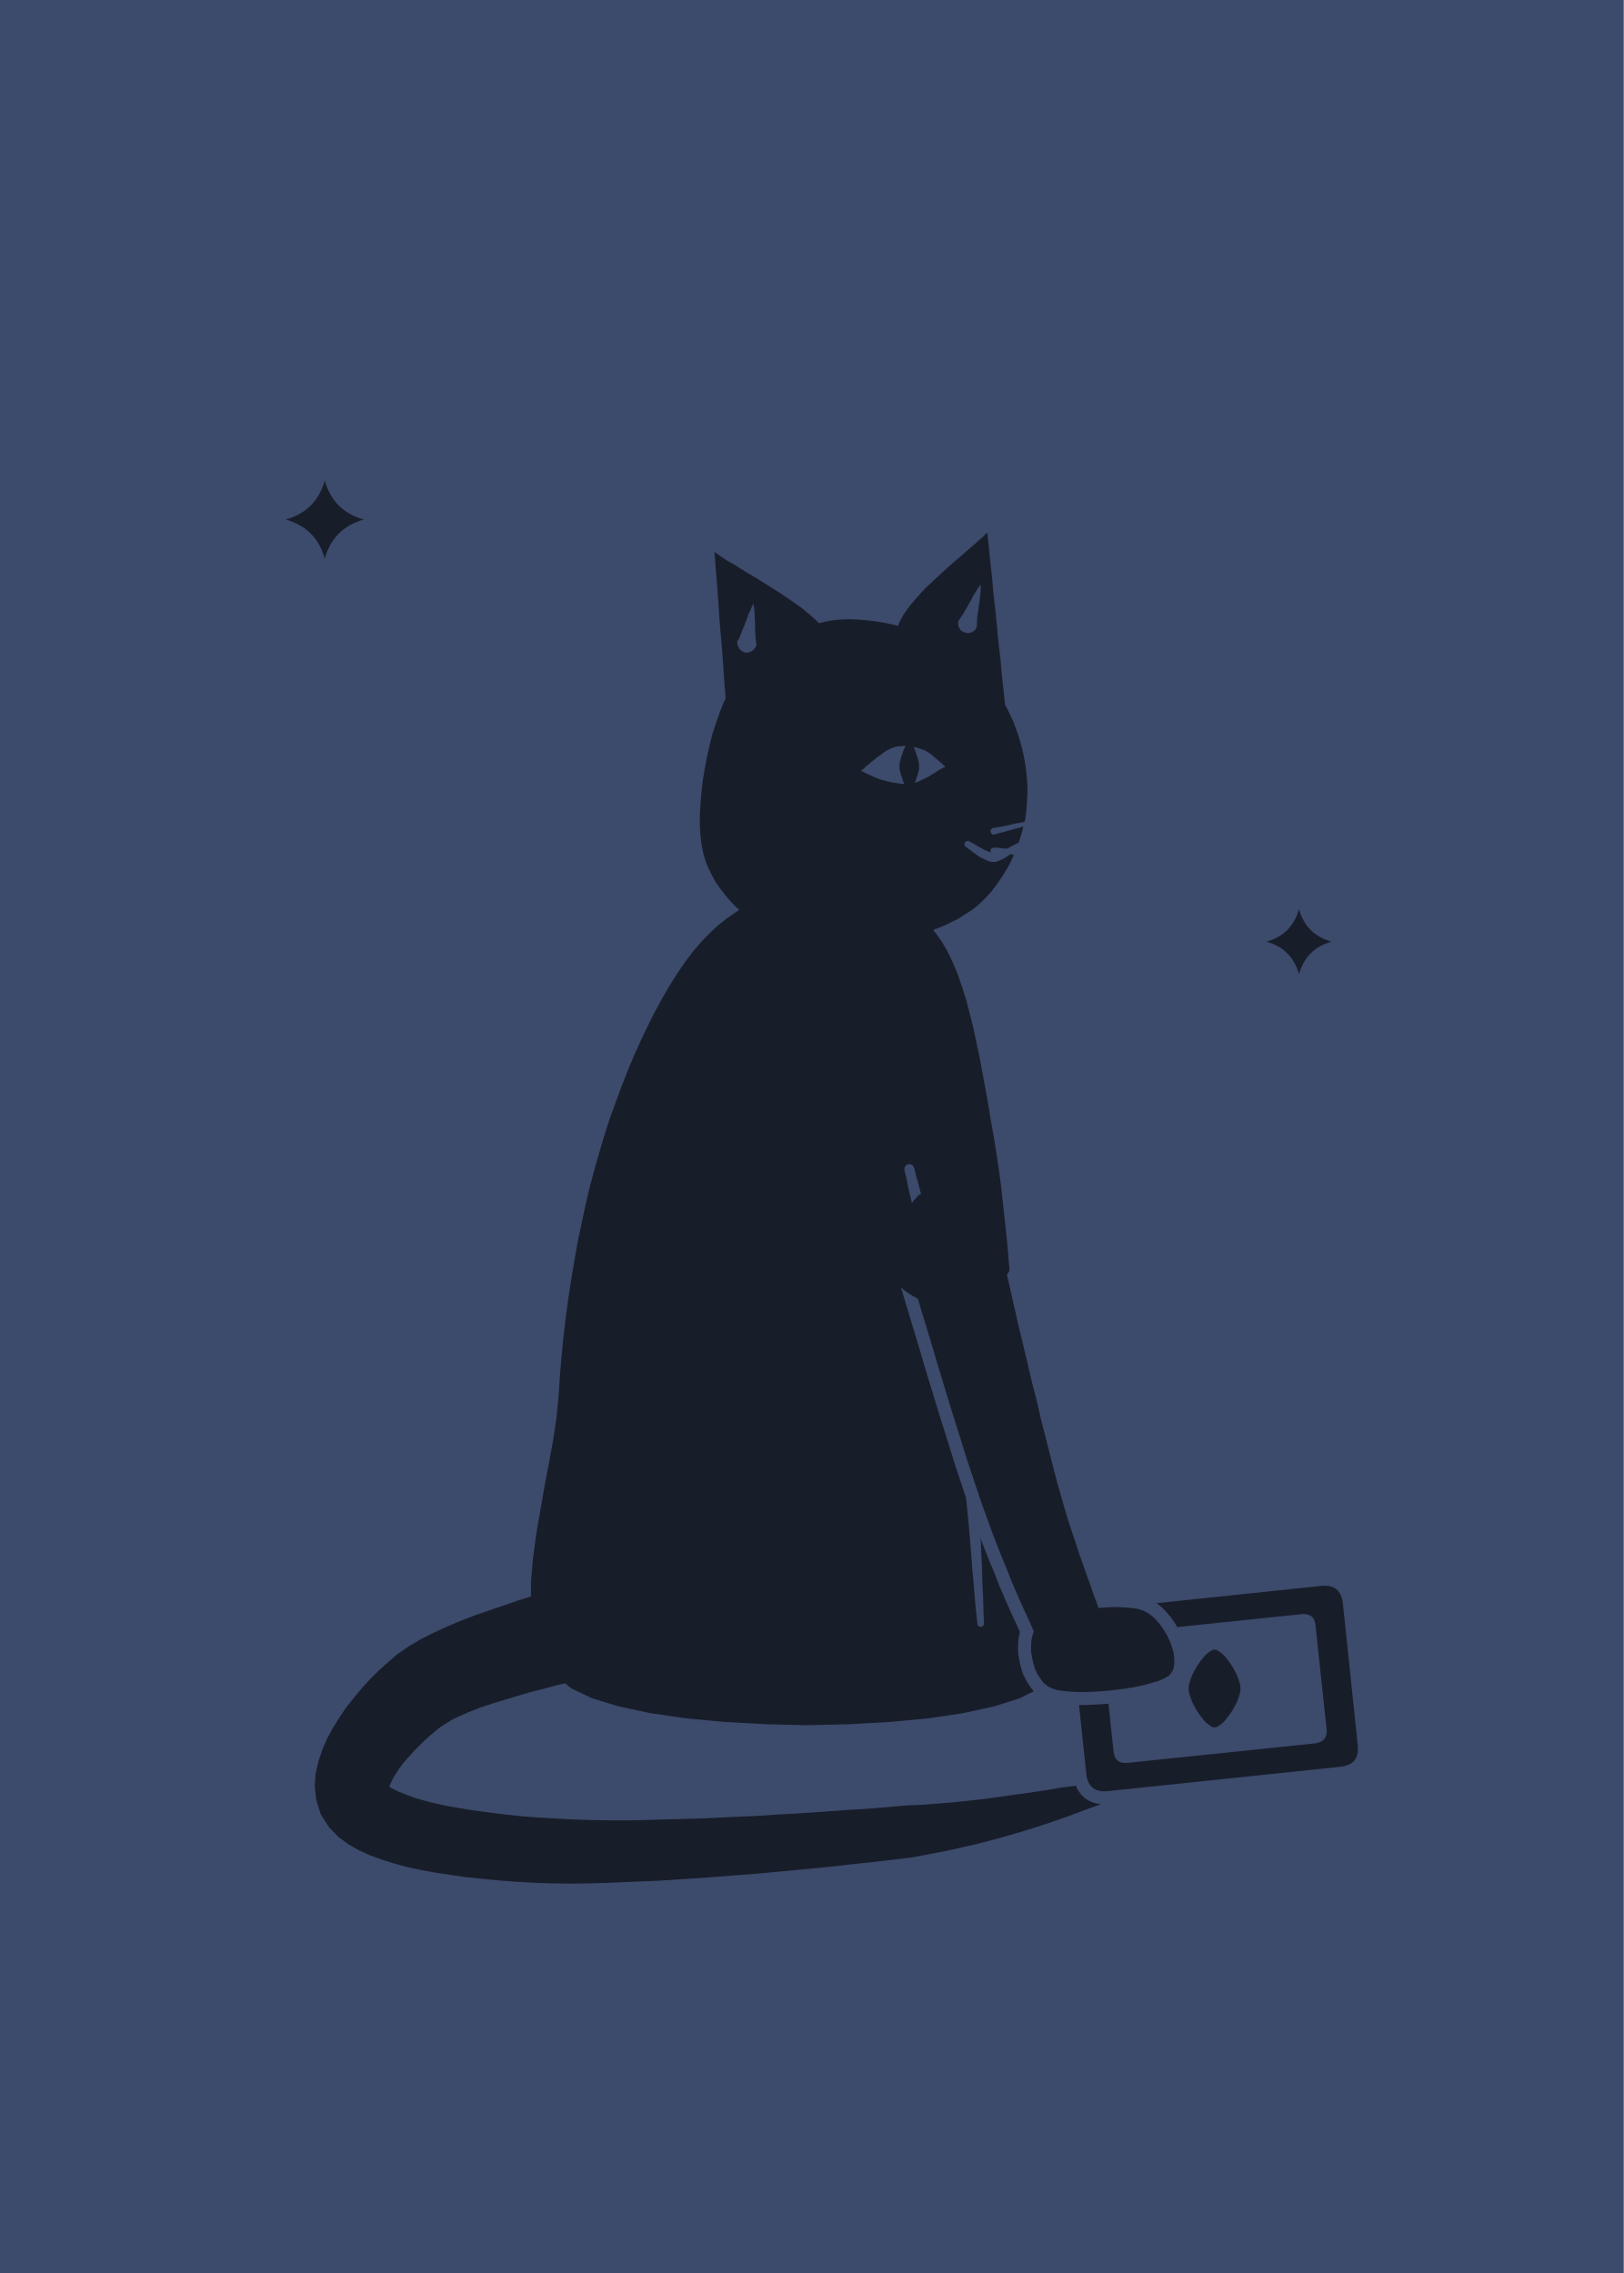
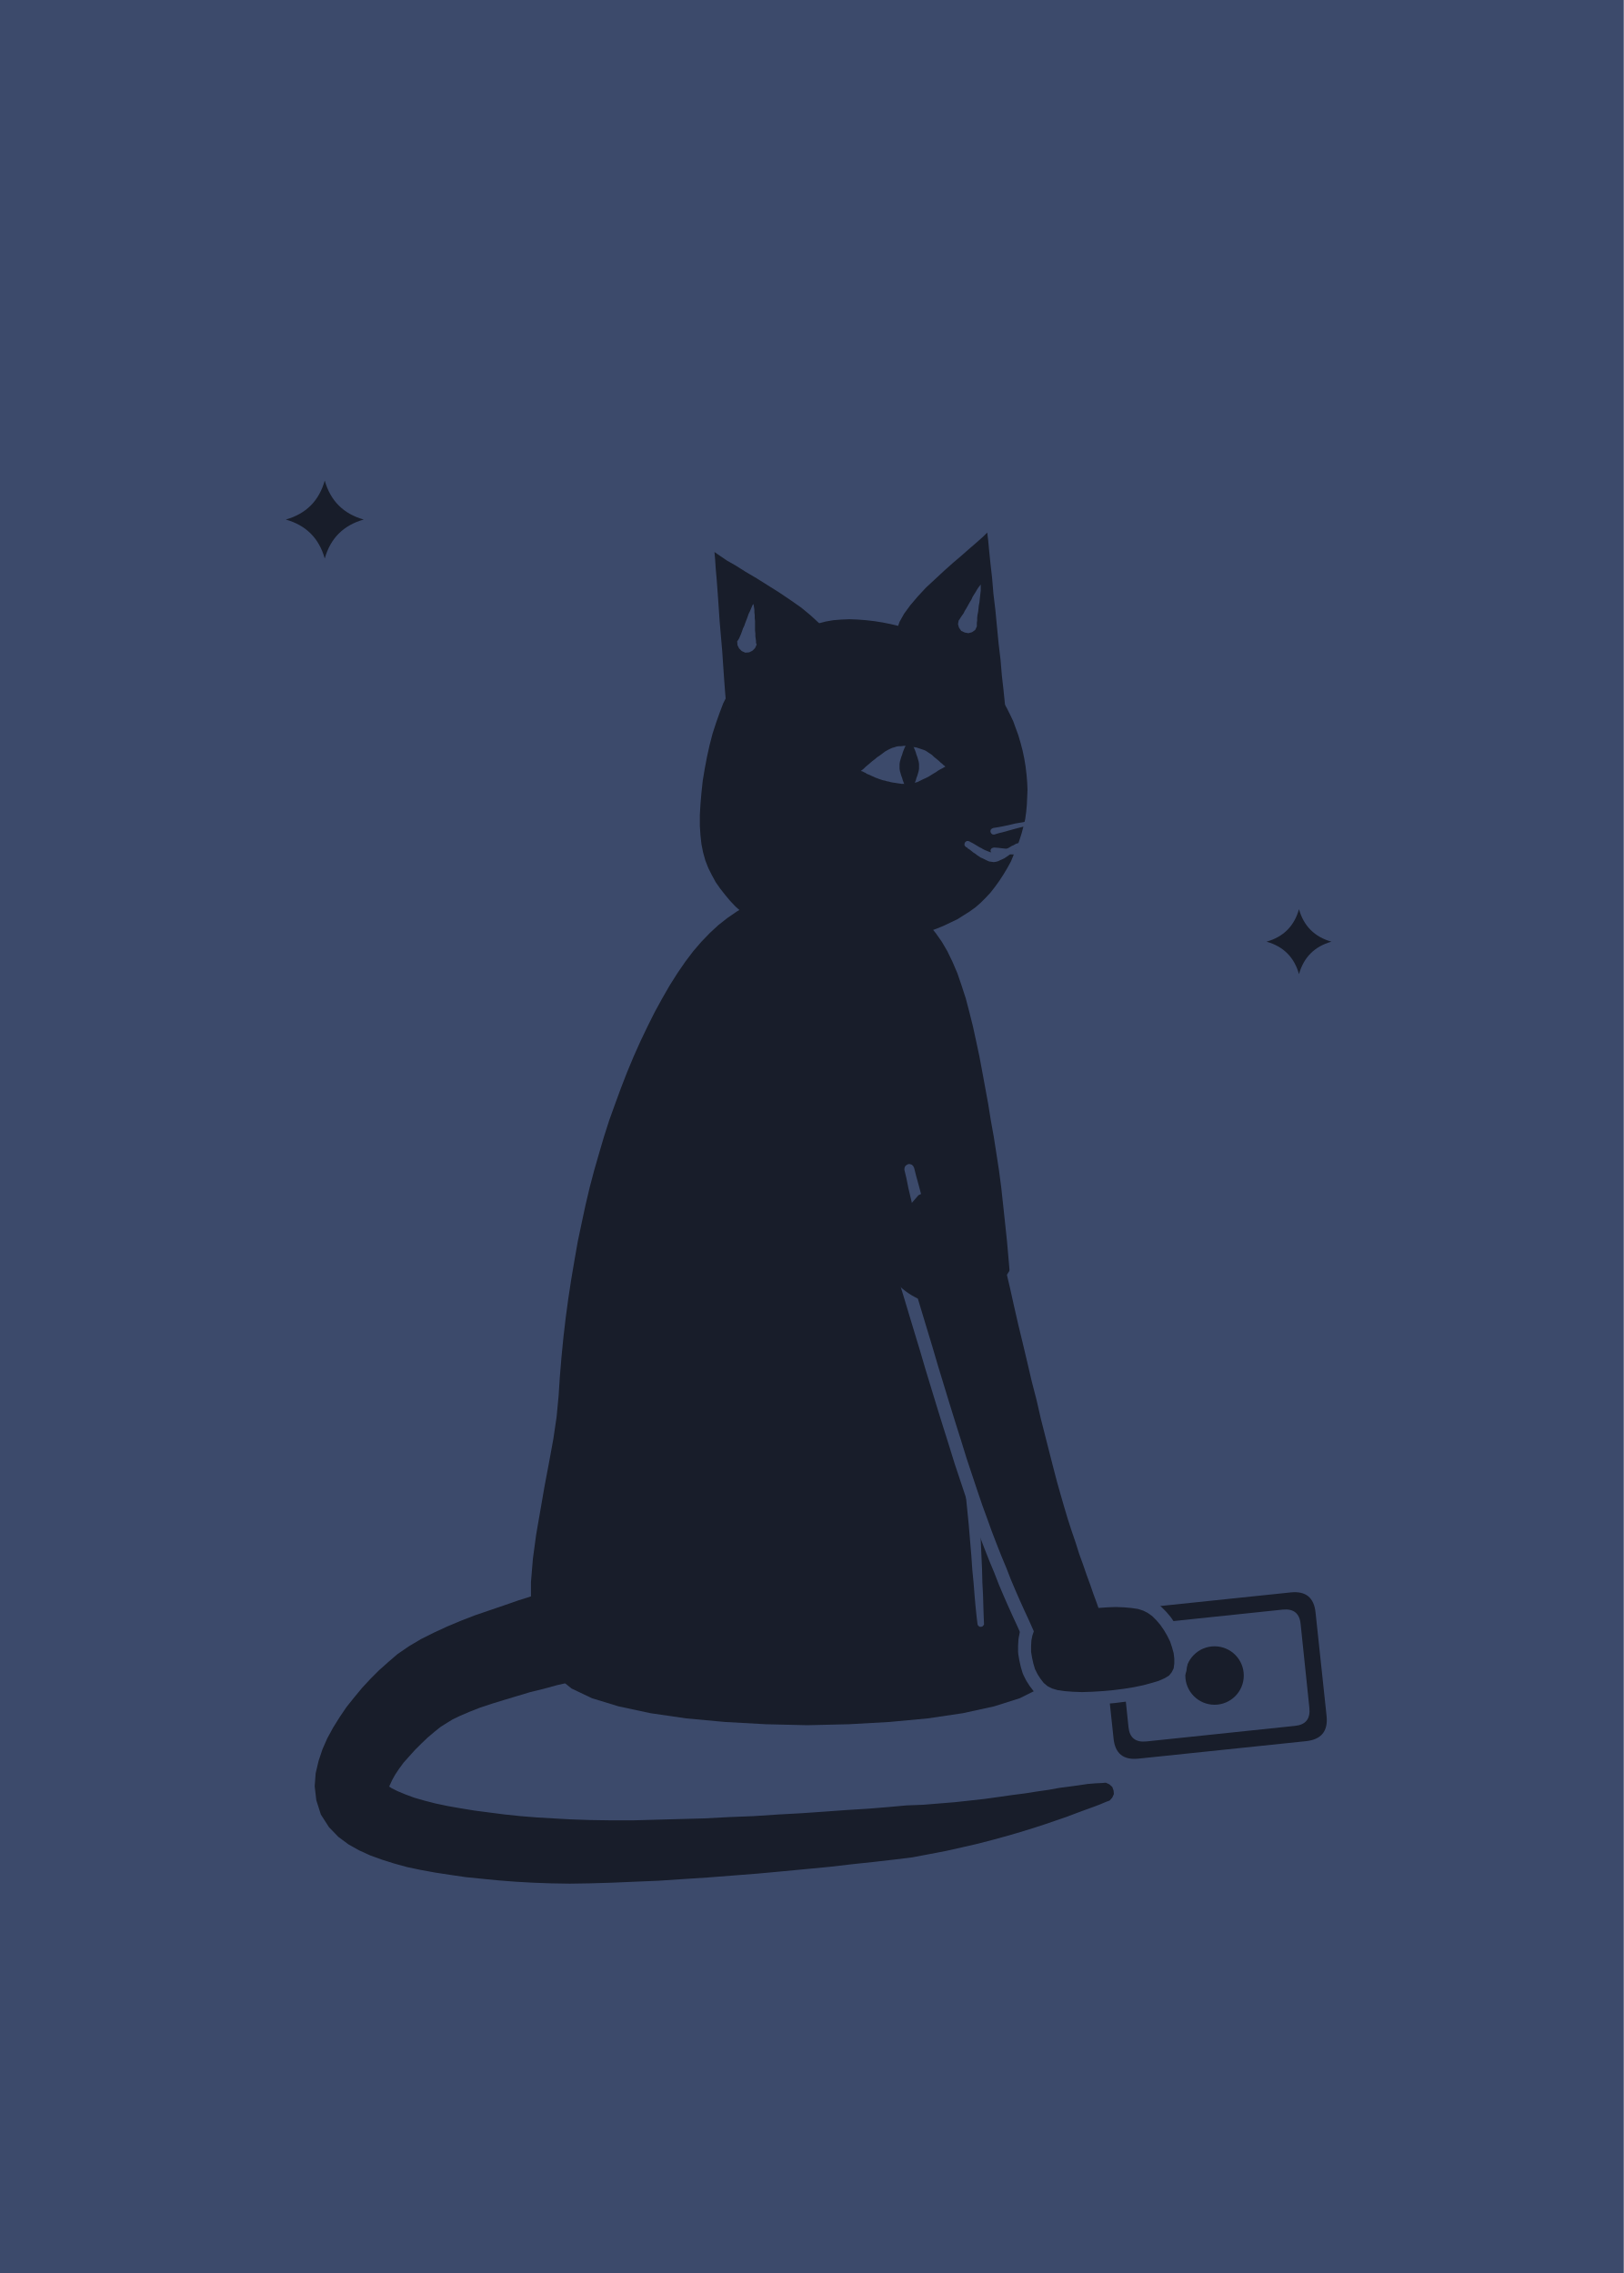
<svg xmlns="http://www.w3.org/2000/svg" viewBox="0 0 500 700">
  <rect width="500" height="700" fill="#3c4a6b" />
  <g transform="translate(-20 -40)">
    <path d="M120 188Q122.64 197.36 132 200Q122.64 202.64 120 212Q117.36 202.64 108 200Q117.36 197.36 120 188Z" fill="#181d2a" />
    <path d="M420 320Q422.2 327.8 430 330Q422.2 332.2 420 340Q417.8 332.2 410 330Q417.8 327.8 420 320Z" fill="#181d2a" />
    <path d="M196 560L191.4 556.3L187.9 551.8L185.6 546.5L184.1 540.6L183.5 534.1L183.5 527.2L184.1 520L185.1 512.6L186.4 505.1L187.7 497.6L189.1 490.2L190.4 483.1L191.4 476.3L192 470L192.4 463.9L192.9 457.9L193.5 451.8L194.2 445.8L195 439.9L195.9 434L196.9 428.1L197.9 422.4L199.1 416.7L200.3 411.1L201.6 405.6L203 400.3L204.5 395.1L206 390L207.6 385L209.4 380L211.2 375.1L213.1 370.2L215.1 365.4L217.2 360.7L219.4 356.1L221.6 351.7L223.9 347.5L226.2 343.5L228.6 339.7L231 336.2L233.5 332.9L236 330L238.6 327.3L241.2 324.9L244 322.7L246.9 320.7L249.8 319L252.8 317.5L255.8 316.1L258.8 315L261.7 314L264.7 313.3L267.6 312.7L270.5 312.3L273.3 312.1L276 312L278.7 312.1L281.3 312.3L284 312.7L286.7 313.3L289.3 314L291.9 315L294.5 316.1L297 317.5L299.4 319L301.8 320.7L304 322.7L306.1 324.9L308.1 327.3L310 330L311.7 332.9L313.3 336.2L314.8 339.7L316.1 343.5L317.4 347.5L318.5 351.7L319.6 356.1L320.6 360.7L321.6 365.4L322.5 370.2L323.4 375.1L324.3 380L325.1 385L326 390L326.8 395.1L327.6 400.3L328.3 405.6L328.9 411.1L329.5 416.7L330.1 422.4L330.6 428.1L331.1 434L331.6 439.9L332.1 445.8L332.6 451.8L333 457.9L333.5 463.9L334 470L334.8 476.3L336.3 483.1L338.1 490.2L340.2 497.6L342.4 505.1L344.6 512.6L346.5 520L348 527.2L349 534.1L349.3 540.6L348.7 546.5L347 551.8L344.2 556.3L340 560L334 563L326.1 565.5L316.5 567.6L305.7 569.2L293.9 570.3L281.4 571L268.6 571.3L255.8 571L243.2 570.3L231.3 569.2L220.3 567.6L210.5 565.5L202.3 563Z" fill="#181d2a" />
    <path d="M236 300L235.7 297.3L235.5 294.3L235.5 291L235.7 287.6L236 284.1L236.4 280.4L237 276.8L237.7 273.1L238.5 269.5L239.4 266L240.5 262.6L241.6 259.5L242.7 256.6L244 254L245.4 251.6L246.9 249.4L248.6 247.2L250.4 245.2L252.3 243.3L254.3 241.5L256.4 239.9L258.5 238.3L260.7 237L263 235.7L265.2 234.6L267.5 233.6L269.8 232.7L272 232L274.3 231.4L276.6 231L279.1 230.8L281.6 230.7L284.1 230.8L286.7 231L289.3 231.3L291.8 231.7L294.3 232.2L296.8 232.8L299.3 233.5L301.6 234.3L303.9 235.1L306 236L308.1 237L310.1 238.1L312.1 239.3L314.1 240.7L316 242.1L317.9 243.6L319.8 245.3L321.5 246.9L323.2 248.7L324.7 250.5L326.2 252.3L327.6 254.2L328.9 256.1L330 258L331 260L332 262.1L332.8 264.3L333.6 266.5L334.3 268.9L334.9 271.2L335.4 273.6L335.8 276L336.1 278.5L336.3 280.9L336.4 283.2L336.3 285.6L336.2 287.8L336 290L335.7 292.2L335.2 294.3L334.6 296.6L333.9 298.8L333.1 301L332.2 303.1L331.3 305.3L330.2 307.3L329 309.3L327.7 311.3L326.4 313.1L325 314.9L323.5 316.5L322 318L320.4 319.4L318.6 320.7L316.7 321.9L314.8 323.1L312.7 324.1L310.6 325.1L308.4 326L306.1 326.8L303.8 327.6L301.5 328.2L299.1 328.8L296.7 329.3L294.4 329.7L292 330L289.6 330.3L287 330.5L284.4 330.6L281.7 330.7L278.9 330.7L276.2 330.6L273.4 330.4L270.6 330.1L267.9 329.7L265.3 329.2L262.8 328.6L260.4 327.9L258.1 327L256 326L254 324.9L252.1 323.6L250.2 322.2L248.3 320.8L246.5 319.2L244.8 317.4L243.3 315.6L241.8 313.7L240.4 311.7L239.2 309.5L238.1 307.3L237.2 305L236.5 302.5Z" fill="#181d2a" />
    <path d="M244 262L243.8 259.8L243.6 256.8L243.3 253.4L243 249.4L242.7 245.1L242.4 240.6L242 236L241.6 231.4L241.3 226.9L241 222.6L240.7 218.6L240.4 215.2L240.2 212.2L240 210L241.6 211.1L243.8 212.6L246.6 214.2L249.6 216.1L253 218.1L256.5 220.3L260 222.5L263.4 224.8L266.7 227.1L269.6 229.5L272.1 231.8L274.1 234L275.4 236.1L276 238L275.7 239.9L274.7 241.8L273.1 243.8L270.9 245.8L268.3 247.9L265.4 249.8L262.3 251.8L259 253.6L255.9 255.4L252.8 257L250 258.5L247.5 259.9L245.5 261L244 262Z" fill="#181d2a" />
    <path d="M324 204L324.3 206.5L324.6 209.7L325 213.6L325.5 218L325.9 222.8L326.5 227.8L327 233L327.5 238.2L328.1 243.2L328.5 248L329 252.4L329.4 256.3L329.7 259.5L330 262L328.5 261L326.4 259.7L323.8 258.3L321 256.6L317.8 254.9L314.6 253L311.3 251L308 248.9L305 246.8L302.2 244.6L299.8 242.4L297.9 240.3L296.6 238.1L296 236L296.2 233.8L297 231.5L298.4 229L300.3 226.4L302.6 223.7L305.1 221L307.9 218.4L310.7 215.8L313.5 213.3L316.2 211L318.7 208.8L320.9 206.9L322.7 205.3L324 204Z" fill="#181d2a" />
    <path d="M201.3 525.8L199.5 526.5L197.3 527.3L194.5 528.2L191.2 529.2L187.6 530.4L183.6 531.6L179.5 532.9L175.2 534.4L170.8 535.9L166.4 537.4L162 539.1L157.7 540.9L153.6 542.8L149.6 544.8L145.9 547L142.4 549.4L139.5 551.9L136.7 554.4L134.1 557L131.5 559.8L129.1 562.7L126.7 565.7L124.6 568.8L122.6 572L120.8 575.3L119.3 578.7L118.1 582.3L117.2 586.1L116.9 590.1L117.4 594.4L118.8 598.8L121.3 602.7L124.2 605.7L127.3 608L130.5 609.8L134 611.4L137.6 612.7L141.4 613.9L145.4 615L149.7 615.9L154.1 616.7L158.7 617.4L163.5 618.1L168.5 618.6L173.6 619.1L178.8 619.5L184.1 619.8L189.6 620L195.4 620.1L201.7 620L208.4 619.8L215.4 619.5L222.7 619.2L230.2 618.7L237.9 618.2L245.6 617.6L253.3 617L260.9 616.3L268.3 615.6L275.6 614.9L282.5 614.1L289.1 613.4L295.2 612.7L300.9 612L306.2 611L311.4 610L316.3 608.9L321.1 607.8L325.7 606.6L330.1 605.4L334.2 604.2L338.1 603L341.8 601.8L345.3 600.6L348.5 599.5L351.4 598.4L354.1 597.4L356.6 596.5L358.7 595.7L360.6 594.9L361.7 594.5L362.5 593.6L363 592.5L362.9 591.4L362.5 590.3L361.6 589.5L360.5 589L359.4 589.1L357.3 589.2L354.9 589.4L352.2 589.8L349.3 590.2L346.2 590.6L342.9 591.2L339.4 591.7L335.6 592.3L331.7 592.8L327.5 593.4L323.2 594L318.7 594.5L314.1 595L309.2 595.4L304.3 595.8L299.1 596L293.6 596.5L287.5 597L281 597.4L274.1 597.9L266.9 598.4L259.6 598.8L252 599.3L244.4 599.6L236.8 600L229.3 600.2L222 600.4L214.9 600.6L208.1 600.6L201.7 600.5L195.8 600.3L190.4 600L185.3 599.7L180.3 599.3L175.5 598.8L170.8 598.2L166.2 597.6L161.9 596.9L157.9 596.2L154.1 595.4L150.6 594.5L147.5 593.6L144.8 592.6L142.4 591.6L140.6 590.7L139.4 589.9L138.7 589.3L138.7 589.3L139.2 589.8L139.5 590.5L139.7 590.7L139.8 590.3L140.2 589.4L140.8 588.1L141.7 586.5L142.9 584.7L144.3 582.8L146 580.9L147.8 578.9L149.7 577L151.7 575.1L153.7 573.4L155.7 571.8L157.6 570.6L159.4 569.5L161.7 568.4L164.5 567.2L167.8 565.9L171.4 564.7L175.3 563.5L179.3 562.3L183.3 561.1L187.4 560.1L191.4 559L195.3 558.1L199 557.2L202.4 556.4L205.6 555.6L208.4 554.9L210.7 554.2L215.8 551.4L219.4 546.7L221 541.1L220.2 535.3L217.4 530.2L212.7 526.6L207.1 525Z" fill="#181d2a" />
    <path d="M285.1 277.4L285.5 277.1L286 276.7L286.5 276.2L287.2 275.6L287.8 275.1L288.6 274.4L289.4 273.8L290.1 273.2L291 272.6L291.8 272L292.6 271.4L293.3 271L294.1 270.6L294.8 270.3L295.5 270.1L296.1 269.9L296.8 269.8L297.5 269.8L298.2 269.7L298.9 269.7L299.6 269.8L300.2 269.8L300.9 270L301.5 270.1L302.2 270.2L302.8 270.4L303.4 270.6L304 270.8L304.6 271L305.2 271.3L305.8 271.7L306.4 272.1L307 272.5L307.5 273L308.1 273.5L308.6 273.9L309.2 274.4L309.6 274.8L310.1 275.2L310.5 275.6L310.8 275.8L311.1 276.1L310.7 276.3L310.2 276.6L309.6 276.9L308.9 277.3L308.2 277.8L307.5 278.2L306.7 278.7L305.9 279.2L305.1 279.6L304.2 280L303.4 280.4L302.6 280.8L301.9 281L301.2 281.2L300.5 281.3L299.8 281.4L299.1 281.5L298.4 281.4L297.7 281.4L297 281.3L296.3 281.2L295.7 281.1L295 281L294.4 280.9L293.7 280.7L293.1 280.6L292.5 280.4L291.9 280.3L291.3 280.1L290.7 279.9L290.2 279.7L289.6 279.5L289 279.2L288.5 279L287.9 278.7L287.4 278.5L286.9 278.3L286.5 278L286 277.8L285.7 277.6L285.3 277.5L285.1 277.4Z" fill="#3c4a6b" />
    <path d="M317.5 300.9L317.8 301L318 301.3L318.4 301.5L318.8 301.8L319.3 302.2L319.8 302.6L320.3 302.9L320.8 303.3L321.4 303.7L322 304.1L322.7 304.4L323.3 304.7L323.9 305L324.6 305.3L325.3 305.4L326 305.5L326.7 305.4L327.4 305.2L328 304.9L328.7 304.6L329.3 304.3L329.9 303.9L330.5 303.5L331 303.1L331.6 302.7L332.1 302.3L332.5 301.9L333 301.5L333.4 301.2L333.7 300.9L334 300.6L334.2 300.4L334.4 300.3L334.5 300.1L334.5 299.9L334.4 299.8L334.3 299.6L334.1 299.5L333.9 299.5L333.8 299.6L333.4 299.7L333 299.8L332.6 300L332.1 300.3L331.6 300.5L331.1 300.8L330.6 301.1L330 301.4L329.4 301.7L328.8 301.9L328.3 302.1L327.7 302.3L327.2 302.4L326.7 302.5L326.3 302.5L326 302.5L325.7 302.5L325.3 302.5L324.8 302.4L324.3 302.2L323.8 302L323.3 301.8L322.7 301.5L322.2 301.2L321.6 300.9L321.1 300.6L320.6 300.3L320.1 300L319.6 299.7L319.2 299.5L318.8 299.3L318.5 299.1L318.1 299L317.7 299L317.4 299.2L317.1 299.5L317 299.9L317 300.3L317.2 300.6Z" fill="#3c4a6b" />
    <path d="M326.2 297L327.5 296.6L329.1 296.2L330.9 295.7L333.1 295.1L335.4 294.5L337.9 293.8L340.5 293.2L343.1 292.5L345.7 291.8L348.3 291.1L350.8 290.5L353.2 289.9L355.3 289.3L357.2 288.8L358.8 288.4L360 288L360 288L358.7 288.2L357.1 288.6L355.2 288.9L353 289.4L350.7 289.9L348.2 290.4L345.5 291L342.9 291.5L340.2 292.1L337.6 292.6L335.1 293.2L332.7 293.6L330.6 294.1L328.7 294.5L327 294.8L325.8 295L325.4 295.2L325.1 295.5L325 295.8L325 296.2L325.2 296.6L325.5 296.9L325.8 297Z" fill="#3c4a6b" />
    <path d="M325.9 303L327.3 303L329 303L331 303.1L333.3 303.2L335.8 303.2L338.4 303.3L341.2 303.4L344 303.5L346.8 303.6L349.5 303.7L352.2 303.8L354.7 303.8L357 303.9L359 304L360.7 304L362 304L362 304L360.7 303.9L359 303.7L357 303.5L354.7 303.3L352.2 303.1L349.6 302.9L346.8 302.7L344 302.5L341.2 302.3L338.5 302.1L335.8 301.9L333.4 301.7L331.1 301.5L329.1 301.3L327.4 301.1L326.1 301L325.7 301.1L325.3 301.3L325.1 301.6L325 301.9L325.1 302.3L325.3 302.7L325.6 302.9Z" fill="#3c4a6b" />
    <path d="M253 238.5L252.8 238L252.8 237.4L252.7 236.7L252.6 235.9L252.6 235.1L252.5 234.2L252.5 233.2L252.5 232.2L252.5 231.3L252.4 230.3L252.4 229.4L252.3 228.6L252.3 227.8L252.2 227.1L252.1 226.5L252 226L252 226L251.7 226.4L251.5 226.9L251.2 227.6L250.9 228.3L250.5 229.1L250.2 230L249.9 230.8L249.5 231.8L249.2 232.7L248.8 233.5L248.5 234.4L248.2 235.2L247.9 235.9L247.6 236.6L247.3 237.1L247 237.5L247.1 238.7L247.6 239.7L248.4 240.5L249.5 241L250.7 240.9L251.7 240.4L252.5 239.6Z" fill="#3c4a6b" />
    <path d="M320.8 232.9L320.8 232.4L320.8 231.8L320.9 231.1L320.9 230.3L321 229.4L321.2 228.4L321.3 227.5L321.4 226.5L321.6 225.5L321.7 224.5L321.8 223.6L321.9 222.7L322 221.9L322 221.1L322 220.5L322 220L322 220L321.7 220.4L321.3 220.9L320.9 221.5L320.5 222.2L320 223L319.5 223.8L319.1 224.7L318.6 225.5L318.1 226.4L317.6 227.3L317.1 228.1L316.7 228.9L316.2 229.6L315.8 230.2L315.5 230.7L315.2 231.1L315 232.2L315.3 233.3L316 234.3L317.1 234.8L318.2 235L319.3 234.7L320.3 234Z" fill="#3c4a6b" />
    <path d="M298.5 400.3L299.1 402.8L299.7 405.8L300.5 409.2L301.4 413L302.4 417.1L303.4 421.6L304.6 426.2L305.7 431.1L306.8 436.1L308 441.2L309.1 446.3L310.1 451.3L311.1 456.3L312 461.2L312.8 465.9L313.5 470.4L314.3 474.8L315 479.5L315.6 484.4L316.2 489.3L316.8 494.4L317.3 499.5L317.8 504.5L318.3 509.5L318.7 514.3L319.1 519L319.4 523.4L319.8 527.5L320.1 531.3L320.4 534.7L320.7 537.6L321 540.1L321.1 540.5L321.4 540.8L321.7 541L322.1 541L322.5 540.9L322.8 540.6L323 540.3L323 539.9L322.9 537.5L322.8 534.5L322.7 531.1L322.5 527.3L322.4 523.2L322.2 518.8L322 514.1L321.7 509.3L321.5 504.3L321.2 499.2L320.8 494L320.5 488.9L320 483.9L319.6 478.9L319 474.2L318.5 469.6L317.6 465.1L316.7 460.3L315.7 455.4L314.5 450.4L313.3 445.3L312.1 440.2L310.8 435.1L309.6 430.2L308.3 425.3L307.1 420.7L305.9 416.3L304.8 412.1L303.8 408.4L302.9 405L302.1 402.1L301.5 399.7L301.2 399.1L300.8 398.7L300.2 398.5L299.7 398.5L299.1 398.8L298.7 399.2L298.5 399.8Z" fill="#3c4a6b" />
    <path d="M300 267L300.1 267.4L300.3 267.8L300.6 268.3L300.8 268.9L301.1 269.6L301.4 270.2L301.7 270.9L302 271.7L302.2 272.4L302.5 273.2L302.7 273.9L302.9 274.6L303 275.3L303 276L303 276.7L302.9 277.4L302.7 278.1L302.5 278.8L302.2 279.6L302 280.3L301.7 281.1L301.4 281.8L301.1 282.4L300.8 283.1L300.6 283.7L300.3 284.2L300.1 284.6L300 285L299.9 284.6L299.7 284.2L299.4 283.7L299.2 283.1L298.9 282.4L298.6 281.8L298.3 281.1L298 280.3L297.8 279.6L297.5 278.8L297.3 278.1L297.1 277.4L297 276.7L297 276L297 275.3L297.1 274.6L297.3 273.9L297.5 273.2L297.8 272.4L298 271.7L298.3 270.9L298.6 270.2L298.9 269.6L299.2 268.9L299.4 268.3L299.7 267.8L299.9 267.4L300 267Z" fill="#181d2a" />
-     <path d="M355.3 535.9L426.9 528.4Q432.8 527.8 433.5 533.7L438.1 577.5Q438.7 583.5 432.7 584.1L361.1 591.6Q355.2 592.2 354.5 586.3L349.9 542.5Q349.3 536.5 355.3 535.9Z" fill="#3c4a6b" stroke="#3c4a6b" stroke-width="8" stroke-linejoin="round" />
-     <path d="M355.3 535.9L426.9 528.4Q432.8 527.8 433.5 533.7L438.1 577.5Q438.7 583.5 432.7 584.1L361.1 591.6Q355.2 592.2 354.5 586.3L349.9 542.5Q349.3 536.5 355.3 535.9Z" fill="#181d2a" />
-     <path d="M363.1 543.1L420.8 537.1Q424.7 536.7 425.1 540.6L428.5 572.5Q428.9 576.4 424.9 576.9L367.2 582.9Q363.3 583.3 362.9 579.4L359.5 547.5Q359.1 543.6 363.1 543.1Z" fill="#3c4a6b" />
-     <path d="M394 548L394.6 548.1L395.3 548.5L396 549L396.8 549.7L397.5 550.5L398.3 551.5L399 552.5L399.7 553.6L400.3 554.7L400.9 555.9L401.3 557L401.7 558.1L401.9 559.1L402 560L401.9 560.9L401.7 561.9L401.3 563L400.9 564.1L400.3 565.3L399.7 566.4L399 567.5L398.3 568.5L397.5 569.5L396.8 570.3L396 571L395.3 571.5L394.6 571.9L394 572L393.4 571.9L392.7 571.5L392 571L391.2 570.3L390.5 569.5L389.7 568.5L389 567.5L388.3 566.4L387.7 565.3L387.1 564.1L386.7 563L386.3 561.9L386.1 560.9L386 560L386.1 559.1L386.3 558.1L386.7 557L387.1 555.9L387.7 554.7L388.3 553.6L389 552.5L389.7 551.5L390.5 550.5L391.2 549.7L392 549L392.7 548.5L393.4 548.1Z" fill="#181d2a" />
-     <mask id="root1" maskUnits="userSpaceOnUse" x="-100" y="-100" width="700" height="900">
+     <path d="M425.1 536.6L428.5 568.5Q429.2 575.4 422.3 576.2L370.5 581.6Q363.6 582.3 362.9 575.4L359.5 543.5Q358.8 536.6 365.7 535.8L417.5 530.4Q424.4 529.7 425.1 536.6Z" fill="#3c4a6b" stroke="#3c4a6b" stroke-width="8" stroke-linejoin="round" />
+     <path d="M425.1 536.6L428.5 568.5Q429.2 575.4 422.3 576.2L370.5 581.6Q363.6 582.3 362.9 575.4L359.5 543.5Q358.8 536.6 365.7 535.8L417.5 530.4Q424.4 529.7 425.1 536.6Z" fill="#181d2a" />
+     <path d="M420.5 540.1L423.2 566.0Q423.7 571.0 418.8 571.5L373.0 576.3Q368.0 576.8 367.5 571.9L364.8 546.0Q364.3 541.0 369.2 540.5L415.0 535.7Q420.0 535.2 420.5 540.1Z" fill="#3c4a6b" />
+     <path d="M385 556a9 9 0 1 0 18 0a9 9 0 1 0 -18 0z" fill="#181d2a" />
+     <mask id="root2" maskUnits="userSpaceOnUse" x="-100" y="-100" width="700" height="900">
      <rect x="-100" y="-100" width="700" height="900" fill="#fff" />
      <circle cx="312" cy="420" r="22" fill="#000" />
    </mask>
-     <g mask="url(#root1)">
+     <g mask="url(#root2)">
      <path d="M297.5 423.9L298.5 426.7L299.6 430.2L300.9 434.2L302.3 438.8L303.8 443.8L305.4 449.1L307.1 454.7L308.8 460.5L310.6 466.4L312.4 472.3L314.2 478.1L316 483.8L317.7 489.3L319.4 494.4L321 499.2L322.5 503.6L324 507.7L325.4 511.6L326.9 515.5L328.4 519.3L329.9 522.9L331.3 526.5L332.7 529.8L334.1 533L335.5 536.1L336.8 538.9L338 541.6L339.1 544.1L340.2 546.3L341.1 548.3L341.9 550.1L342.7 551.6L344.7 554.9L347.9 557.1L351.7 558L355.6 557.3L358.9 555.3L361.1 552.1L362 548.3L361.3 544.4L360.8 542.7L360.2 540.7L359.4 538.5L358.6 536.2L357.7 533.6L356.7 530.9L355.7 528L354.6 525L353.5 521.8L352.3 518.5L351.2 515L350 511.5L348.8 507.8L347.7 504.1L346.6 500.3L345.5 496.4L344.4 492.2L343.2 487.5L341.9 482.4L340.5 476.9L339.2 471.2L337.7 465.4L336.3 459.4L334.9 453.5L333.5 447.7L332.2 442L331 436.6L329.8 431.5L328.8 426.8L327.9 422.6L327.1 419L326.5 416.1L323.9 410.8L319.5 407L313.9 405.1L308.1 405.5L302.8 408.1L299 412.5L297.1 418.1Z" fill="#3c4a6b" stroke="#3c4a6b" stroke-width="8" stroke-linejoin="round" />
      <path d="M340 540L341.2 539.2L342.9 538.4L344.9 537.7L347.2 537L349.8 536.4L352.5 535.9L355.3 535.5L358.1 535.2L360.9 535L363.6 534.9L366.1 535L368.4 535.2L370.4 535.5L372 536L373.4 536.7L374.8 537.7L376.1 539L377.3 540.4L378.4 542L379.4 543.7L380.3 545.5L380.9 547.3L381.4 549.1L381.6 550.8L381.6 552.3L381.4 553.8L380.8 555L380 556L378.7 556.8L376.9 557.6L374.6 558.3L372 559L369.1 559.6L366 560.1L362.8 560.5L359.5 560.8L356.3 561L353.2 561.1L350.4 561L347.8 560.8L345.7 560.5L344 560L342.6 559.3L341.4 558.3L340.4 557L339.5 555.6L338.7 554L338.2 552.3L337.8 550.5L337.5 548.7L337.5 546.9L337.6 545.2L337.9 543.7L338.4 542.2L339.1 541Z" fill="#3c4a6b" stroke="#3c4a6b" stroke-width="8" stroke-linejoin="round" />
    </g>
    <path d="M297.5 423.9L298.5 426.7L299.6 430.2L300.9 434.2L302.3 438.8L303.8 443.8L305.4 449.1L307.1 454.7L308.8 460.5L310.6 466.4L312.4 472.3L314.2 478.1L316 483.8L317.7 489.3L319.4 494.4L321 499.2L322.5 503.6L324 507.7L325.4 511.6L326.9 515.5L328.4 519.3L329.9 522.9L331.3 526.5L332.7 529.8L334.1 533L335.5 536.1L336.8 538.9L338 541.6L339.1 544.1L340.2 546.3L341.1 548.3L341.9 550.1L342.7 551.6L344.7 554.9L347.9 557.1L351.7 558L355.6 557.3L358.9 555.3L361.1 552.1L362 548.3L361.3 544.4L360.8 542.7L360.2 540.7L359.4 538.5L358.6 536.2L357.7 533.6L356.7 530.9L355.7 528L354.6 525L353.5 521.8L352.3 518.5L351.2 515L350 511.5L348.8 507.8L347.7 504.1L346.6 500.3L345.5 496.4L344.4 492.2L343.2 487.5L341.9 482.4L340.5 476.9L339.2 471.2L337.7 465.4L336.3 459.4L334.9 453.5L333.5 447.7L332.2 442L331 436.6L329.8 431.5L328.8 426.8L327.9 422.6L327.1 419L326.5 416.1L323.9 410.8L319.5 407L313.9 405.1L308.1 405.5L302.8 408.1L299 412.5L297.1 418.1Z" fill="#181d2a" />
    <path d="M340 540L341.2 539.2L342.9 538.4L344.9 537.7L347.2 537L349.8 536.4L352.5 535.9L355.3 535.5L358.1 535.2L360.9 535L363.6 534.9L366.1 535L368.4 535.2L370.4 535.5L372 536L373.4 536.7L374.8 537.7L376.1 539L377.3 540.4L378.4 542L379.4 543.7L380.3 545.5L380.9 547.3L381.4 549.1L381.6 550.8L381.6 552.3L381.4 553.8L380.8 555L380 556L378.7 556.8L376.9 557.6L374.6 558.3L372 559L369.1 559.6L366 560.1L362.8 560.5L359.5 560.8L356.3 561L353.2 561.1L350.4 561L347.8 560.8L345.7 560.5L344 560L342.6 559.3L341.4 558.3L340.4 557L339.5 555.6L338.7 554L338.2 552.3L337.8 550.5L337.5 548.7L337.5 546.9L337.6 545.2L337.9 543.7L338.4 542.2L339.1 541Z" fill="#181d2a" />
  </g>
</svg>
